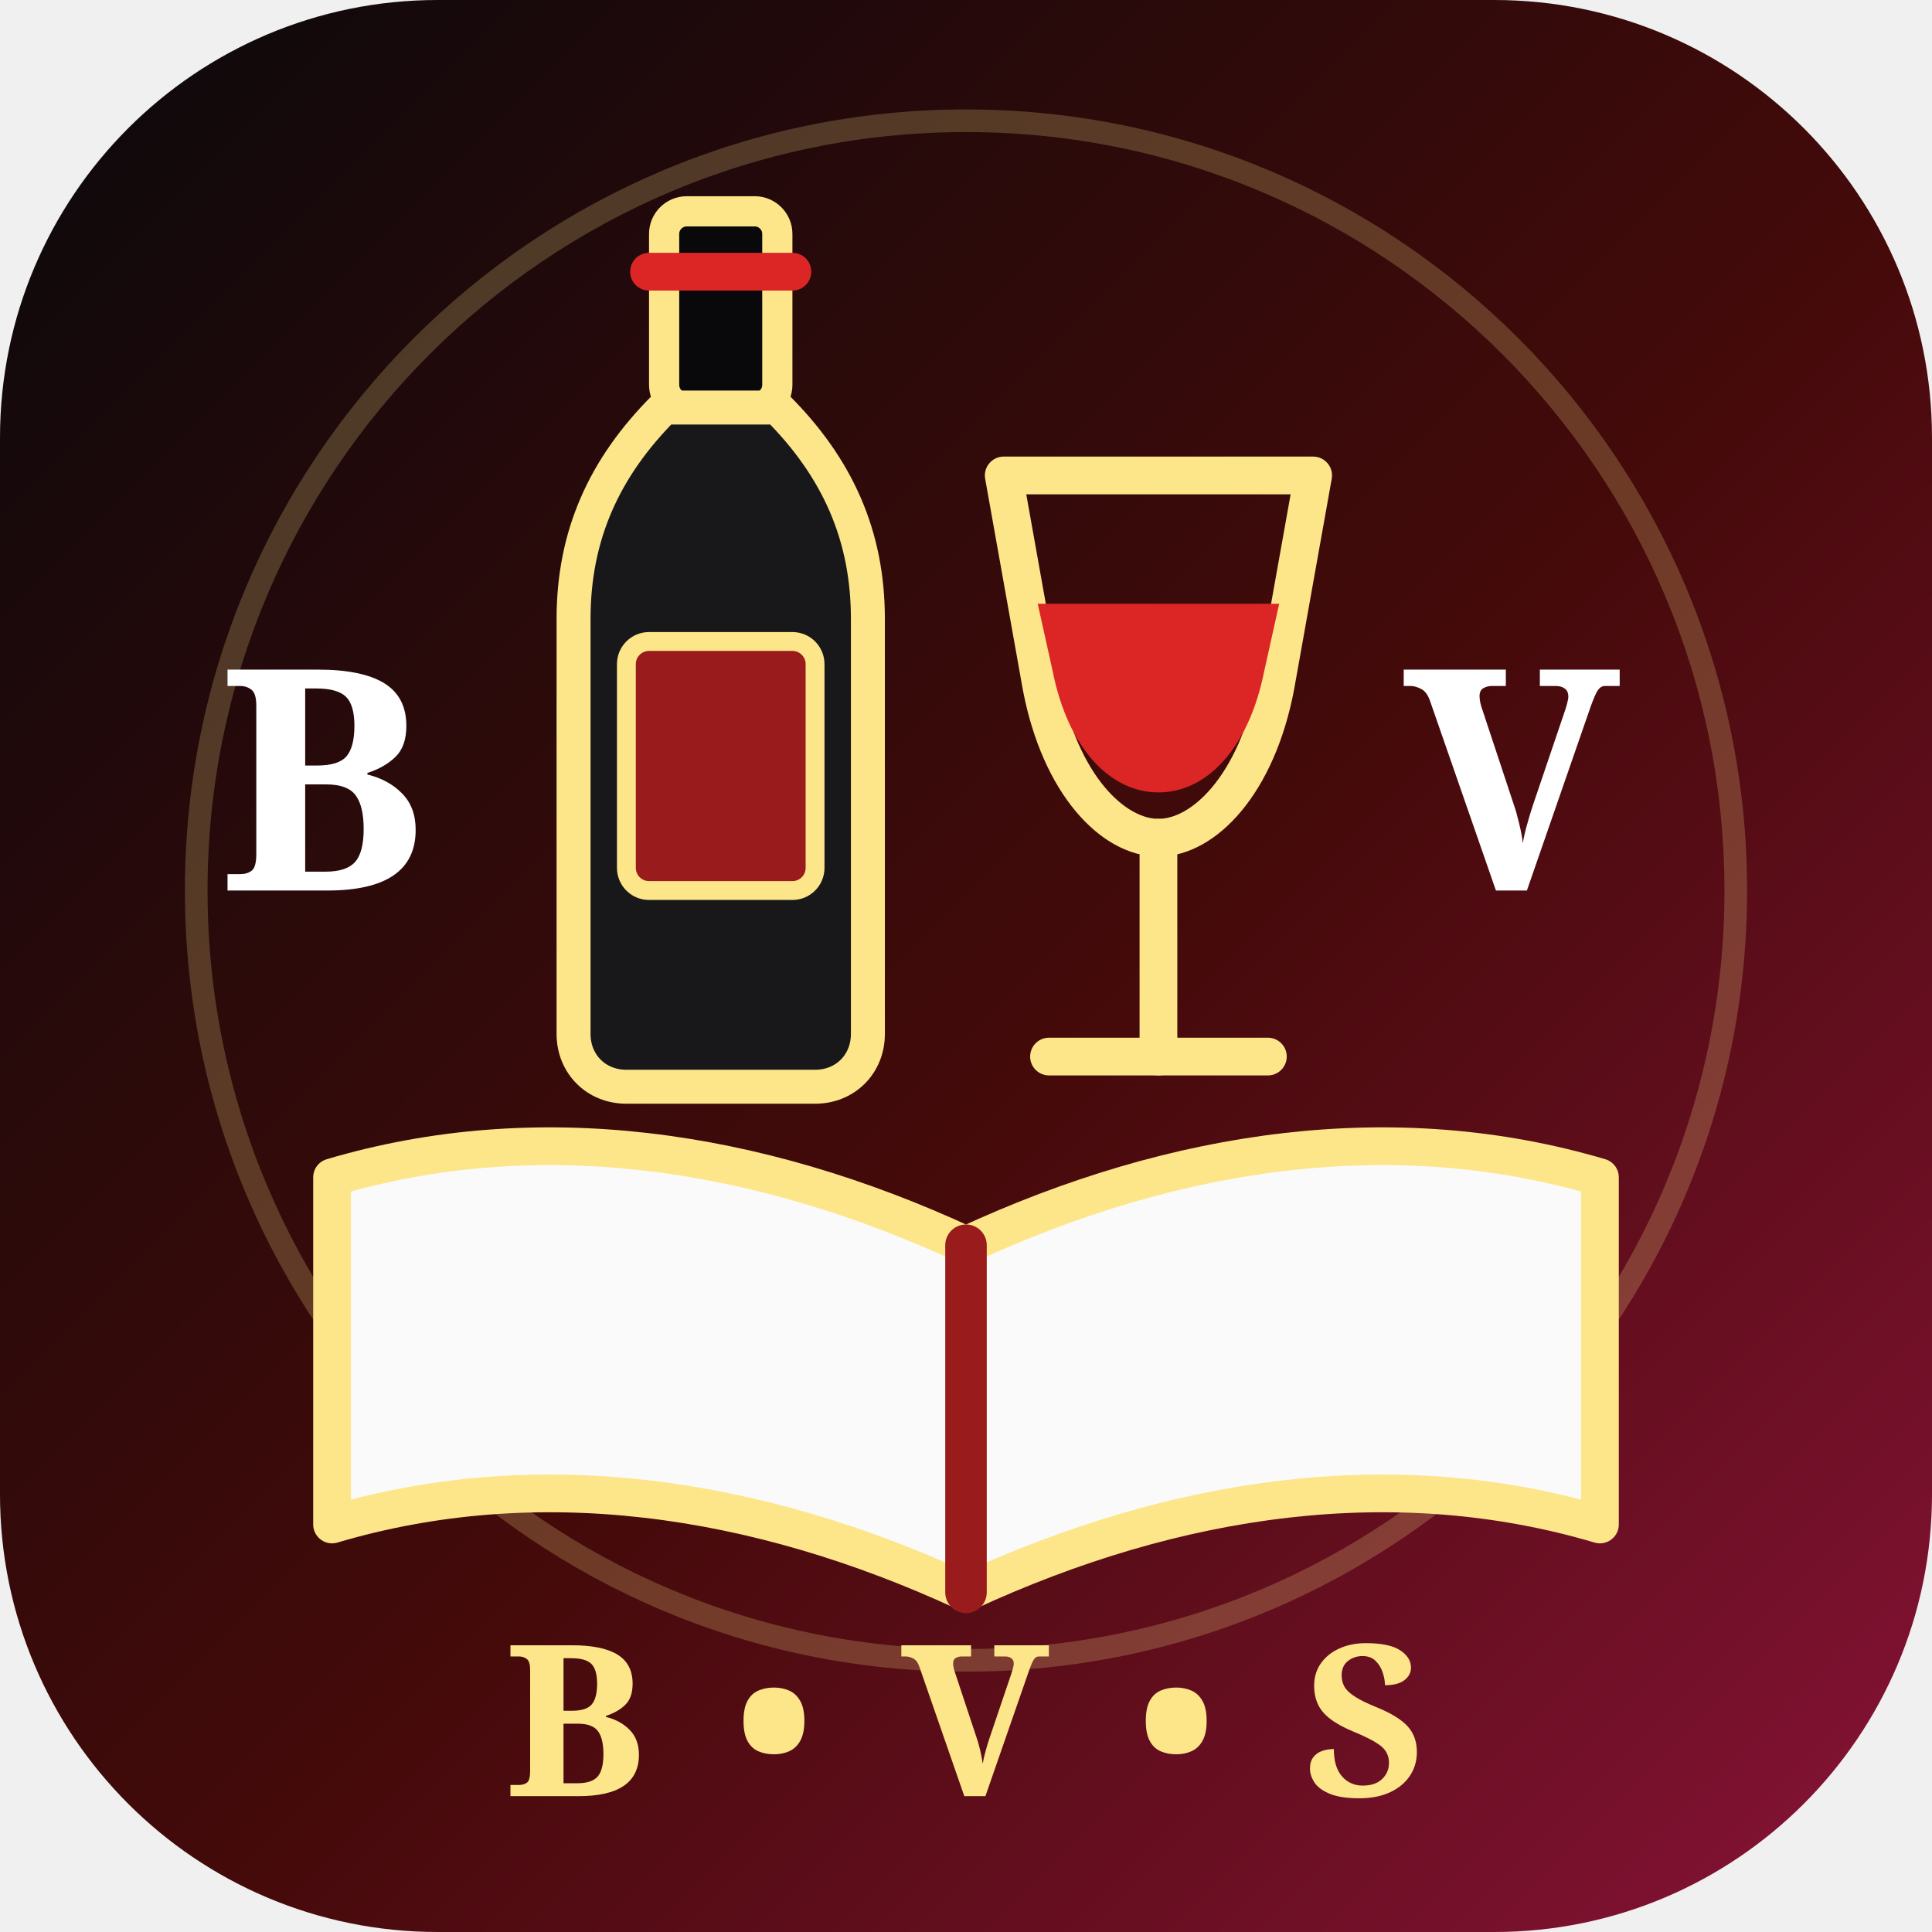
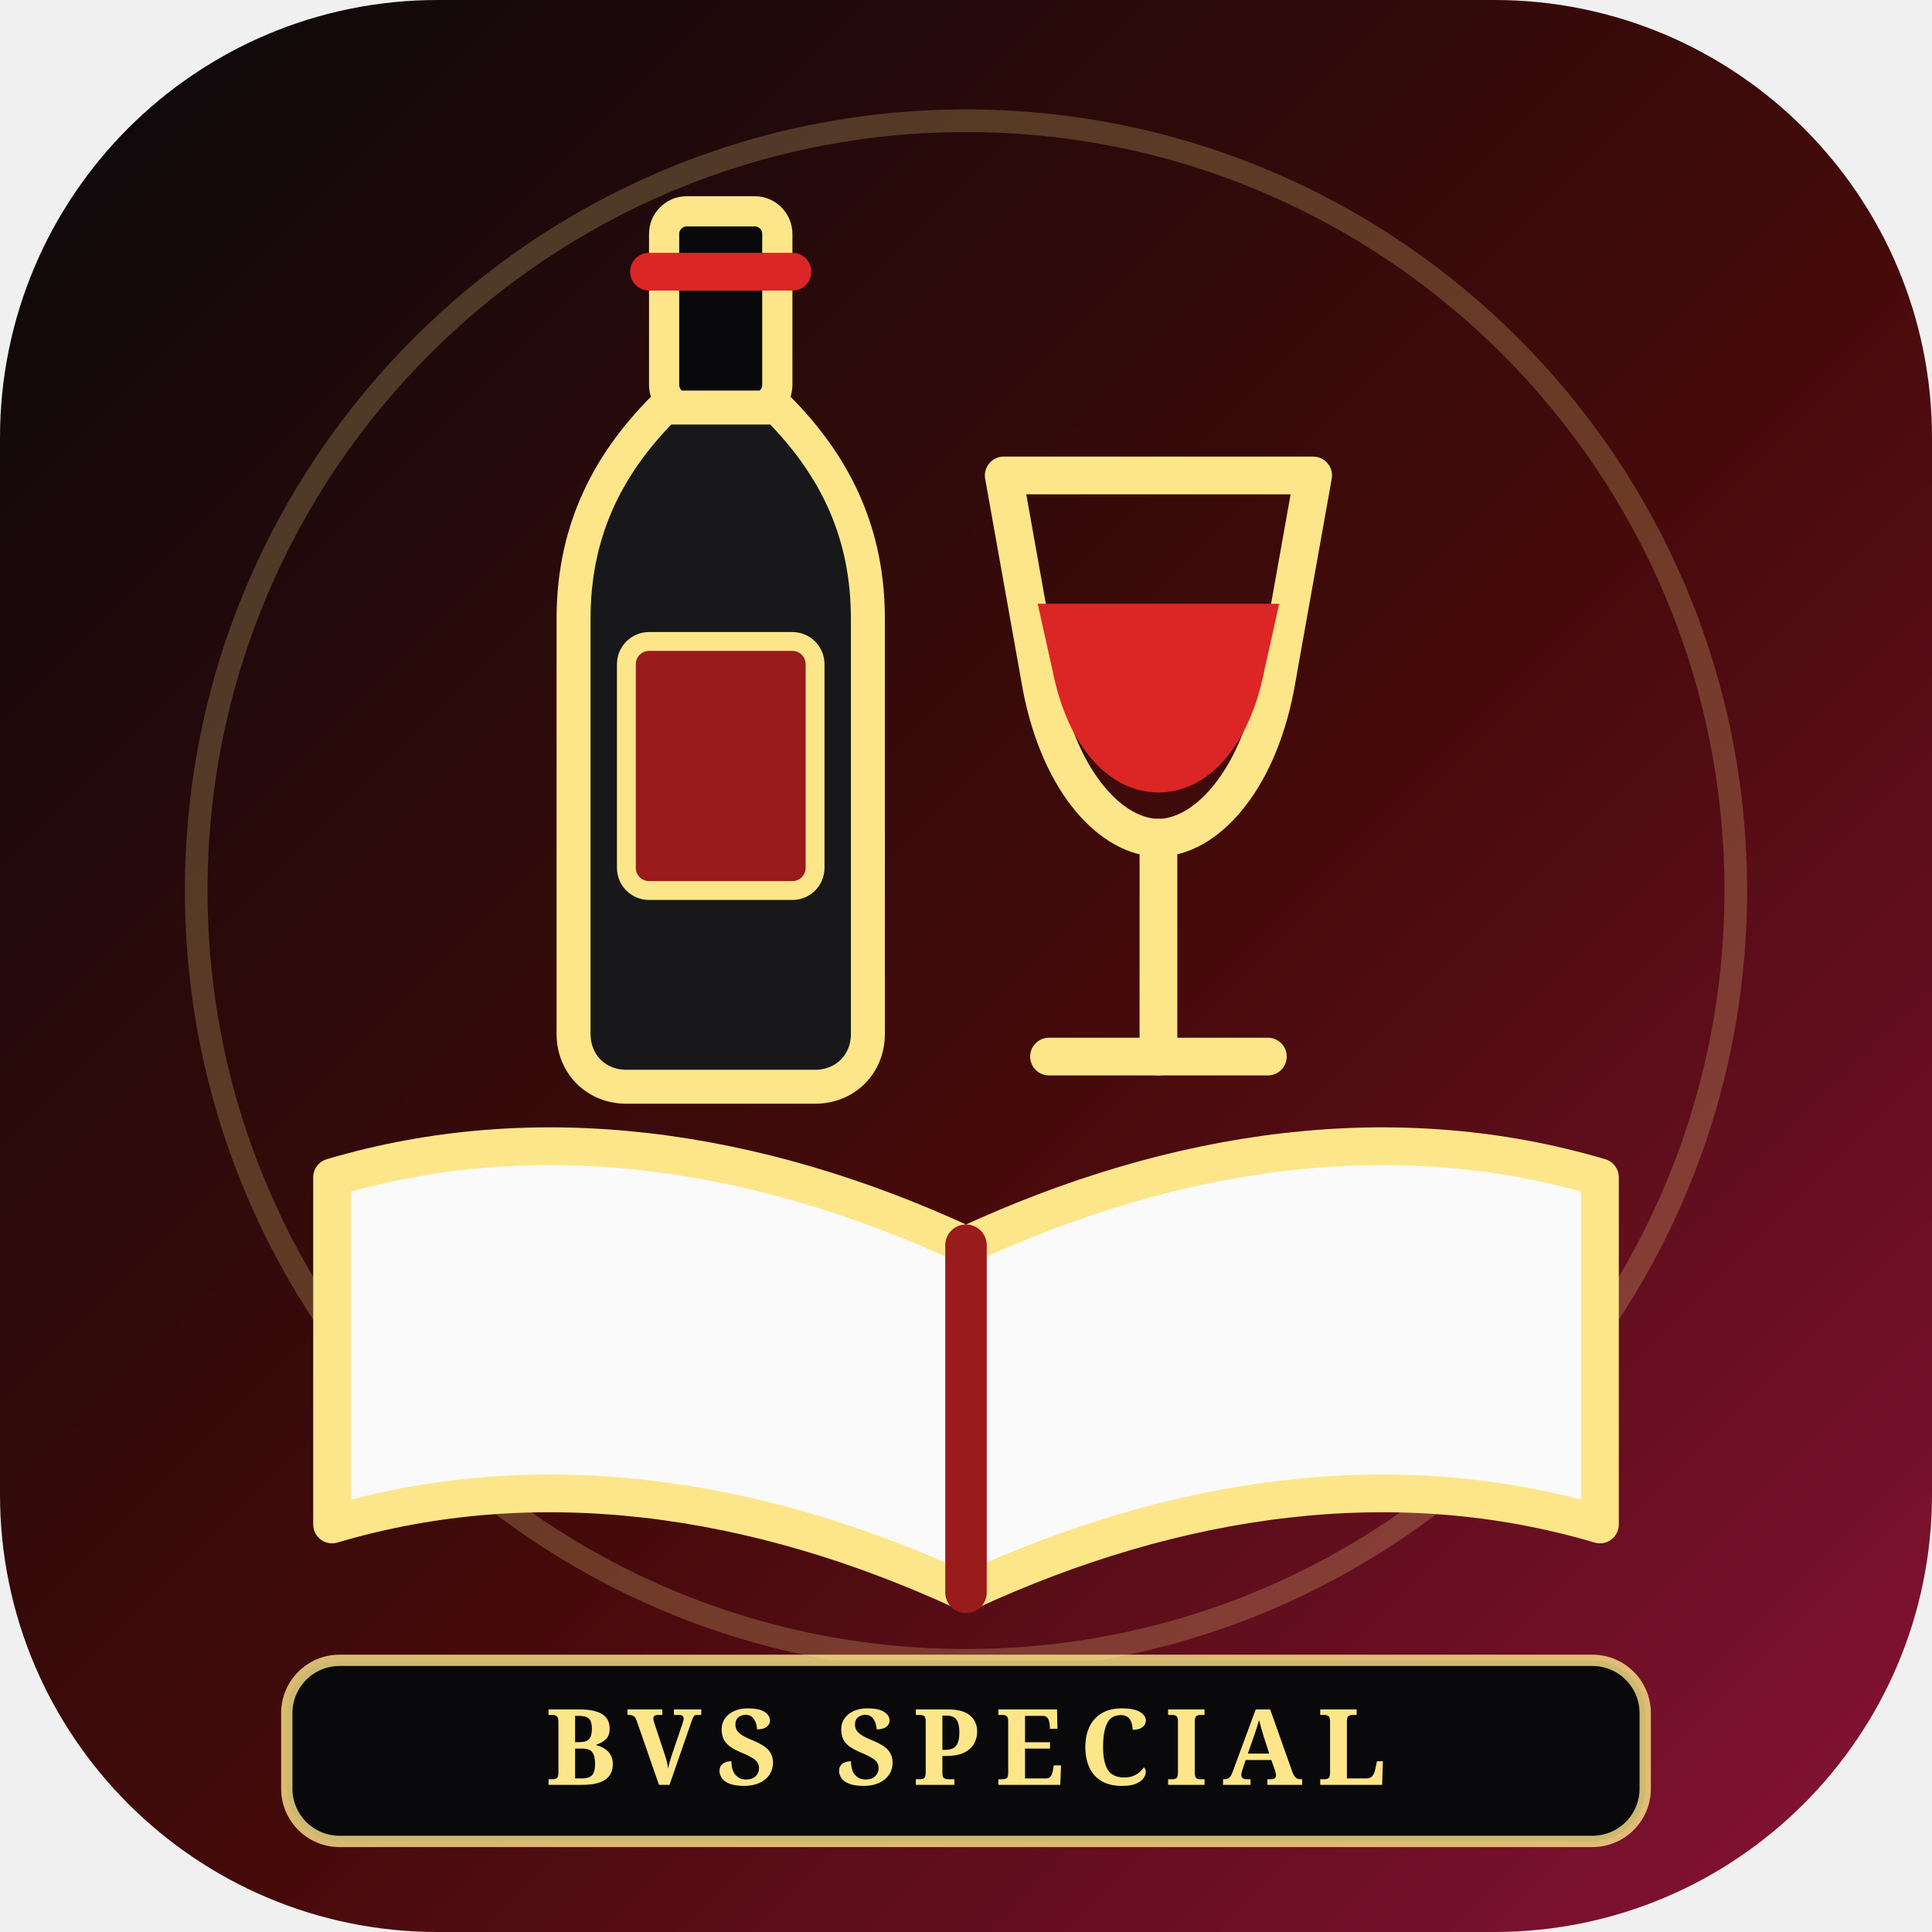
<svg xmlns="http://www.w3.org/2000/svg" viewBox="0 0 512 512" fill="none">
  <defs>
    <linearGradient id="bvWineBlack" x1="0" y1="0" x2="512" y2="512" gradientUnits="userSpaceOnUse">
      <stop offset="0%" stop-color="#09090B" />
      <stop offset="55%" stop-color="#450A0A" />
      <stop offset="100%" stop-color="#881337" />
    </linearGradient>
  </defs>
  <rect width="512" height="512" rx="116" fill="url(#bvWineBlack)" />
  <circle cx="256" cy="236" r="204" stroke="#FDE68A" stroke-opacity="0.22" stroke-width="6" />
  <rect x="176" y="56" width="30" height="52" rx="6" fill="#09090B" stroke="#FDE68A" stroke-width="8" />
  <line x1="172" y1="72" x2="210" y2="72" stroke="#DC2626" stroke-width="10" stroke-linecap="round" />
  <path d="M176 108C160 124 152 142 152 164V274C152 282 158 288 166 288H216C224 288 230 282 230 274V164C230 142 222 124 206 108H176Z" fill="#18181B" stroke="#FDE68A" stroke-width="9" stroke-linejoin="round" />
  <rect x="166" y="170" width="50" height="66" rx="6" fill="#991B1B" stroke="#FDE68A" stroke-width="5" />
  <path d="M266 126H348L338 182C333 208 319 222 307 222C295 222 281 208 276 182L266 126Z" stroke="#FDE68A" stroke-width="10" stroke-linecap="round" stroke-linejoin="round" />
  <path d="M275 160H339L335 178C331 198 320 210 307 210C294 210 283 198 279 178L275 160Z" fill="#DC2626" />
  <path d="M307 222V280" stroke="#FDE68A" stroke-width="10" stroke-linecap="round" />
  <path d="M278 280H336" stroke="#FDE68A" stroke-width="10" stroke-linecap="round" />
  <path d="M88 312C142 296 200 304 256 330C312 304 370 296 424 312V404C370 388 312 396 256 422C200 396 142 388 88 404V312Z" fill="#FAFAFA" stroke="#FDE68A" stroke-width="10" stroke-linejoin="round" />
  <path d="M256 330V422" stroke="#991B1B" stroke-width="11" stroke-linecap="round" />
-   <text x="58" y="236" fill="#FFFFFF" font-family="Georgia, serif" font-weight="bold" font-size="82">B</text>
-   <text x="372" y="236" fill="#FFFFFF" font-family="Georgia, serif" font-weight="bold" font-size="82">V</text>
-   <text x="256" y="476" text-anchor="middle" fill="#FDE68A" font-family="Georgia, serif" font-weight="bold" font-size="56" letter-spacing="4">B • V • S</text>
+   <rect x="76" y="440" width="360" height="48" rx="14" fill="#09090B" stroke="#FDE68A" stroke-width="3" stroke-opacity="0.8" />
+   <text x="256" y="473" text-anchor="middle" fill="#FDE68A" font-family="'Cinzel', Georgia, serif" font-weight="bold" font-size="28" letter-spacing="4">BVS SPECIAL</text>
</svg>
